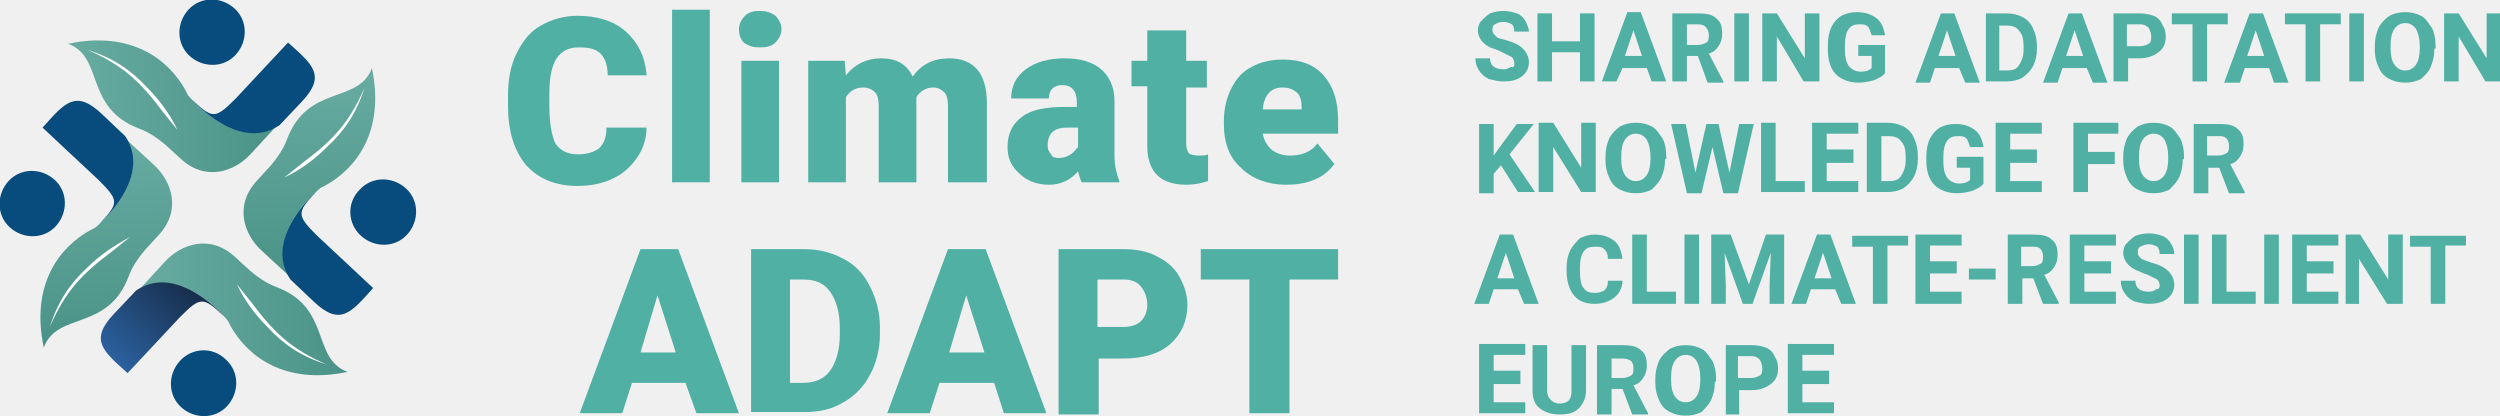
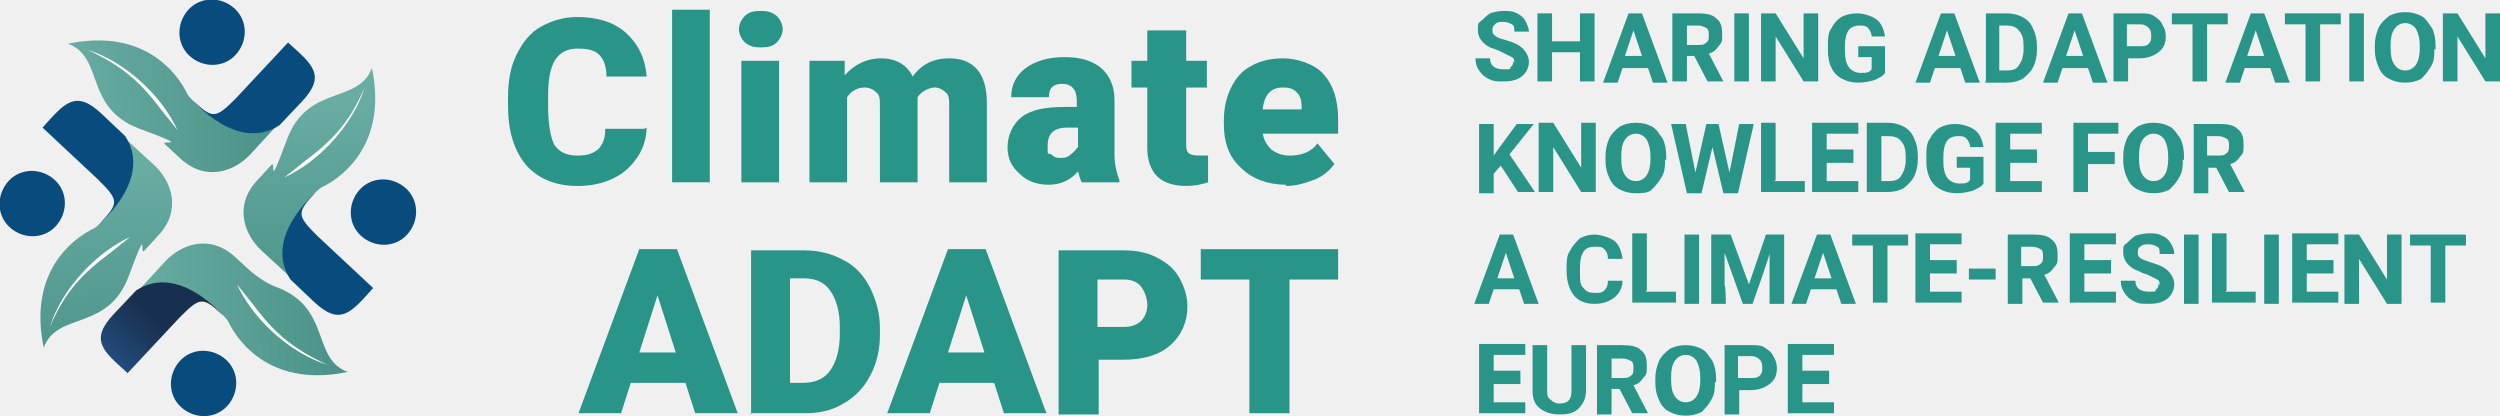
- <svg xmlns="http://www.w3.org/2000/svg" version="1.1" id="Layer_1" x="0px" y="0px" viewBox="0 0 205.7 34.2" style="enable-background:new 0 0 205.7 34.2;" xml:space="preserve">
-   <style type="text/css">
- 	.st0{fill:#50B0A4;}
- 	.st1{fill-rule:evenodd;clip-rule:evenodd;fill:url(#SVGID_1_);}
- 	.st2{fill-rule:evenodd;clip-rule:evenodd;fill:#084C7E;}
- 	.st3{fill-rule:evenodd;clip-rule:evenodd;fill:#FFFFFF;}
- 	.st4{fill-rule:evenodd;clip-rule:evenodd;fill:url(#SVGID_00000021120138511172510570000012852311285464948919_);}
- 	.st5{fill-rule:evenodd;clip-rule:evenodd;fill:url(#SVGID_00000142169894763135083750000003498552886317596830_);}
- 	.st6{fill-rule:evenodd;clip-rule:evenodd;fill:url(#SVGID_00000158721215509456588790000013950791660126031801_);}
- 	.st7{fill-rule:evenodd;clip-rule:evenodd;fill:url(#SVGID_00000099637223913024369620000014286749596560137652_);}
- </style>
+ <svg xmlns="http://www.w3.org/2000/svg" xmlns:xlink="http://www.w3.org/1999/xlink" id="Layer_1" data-name="Layer 1" version="1.1" viewBox="0 0 205.7 34.2">
+   <defs>
+     <style>
+       .cls-1, .cls-2, .cls-3, .cls-4, .cls-5, .cls-6, .cls-7, .cls-8, .cls-9 {
+         stroke-width: 0px;
+       }
+ 
+       .cls-1, .cls-2, .cls-4, .cls-5, .cls-6, .cls-7, .cls-9 {
+         fill-rule: evenodd;
+       }
+ 
+       .cls-1, .cls-8 {
+         fill: #fff;
+       }
+ 
+       .cls-2 {
+         fill: url(#linear-gradient-3);
+       }
+ 
+       .cls-3 {
+         fill: #289588;
+       }
+ 
+       .cls-4 {
+         fill: url(#linear-gradient);
+       }
+ 
+       .cls-5 {
+         fill: url(#linear-gradient-2);
+       }
+ 
+       .cls-6 {
+         fill: url(#linear-gradient-5);
+       }
+ 
+       .cls-7 {
+         fill: #084c7e;
+       }
+ 
+       .cls-9 {
+         fill: url(#linear-gradient-4);
+       }
+     </style>
+     <linearGradient id="linear-gradient" x1="-9.3" y1="114.3" x2="8" y2="114.3" gradientTransform="translate(12.6 -105.5) rotate(-1.2)" gradientUnits="userSpaceOnUse">
+       <stop offset="0" stop-color="#68aca2" />
+       <stop offset="1" stop-color="#4a9287" />
+     </linearGradient>
+     <linearGradient id="linear-gradient-2" x1="-4.2" y1="131.1" x2="13.1" y2="131.1" xlink:href="#linear-gradient" />
+     <linearGradient id="linear-gradient-3" x1="-9856.5" y1="-1230.1" x2="-9849.3" y2="-1237.2" gradientTransform="translate(-9865 -994.7) rotate(178.8)" gradientUnits="userSpaceOnUse">
+       <stop offset="0" stop-color="#18304f" />
+       <stop offset="1" stop-color="#2f6baf" />
+     </linearGradient>
+     <linearGradient id="linear-gradient-4" x1="-4171.2" y1="-5572.6" x2="-4153.9" y2="-5572.6" gradientTransform="translate(-5456.8 4295.3) rotate(88.8)" xlink:href="#linear-gradient" />
+     <linearGradient id="linear-gradient-5" x1="-4166.1" y1="-5555.8" x2="-4148.8" y2="-5555.8" gradientTransform="translate(-5456.8 4295.3) rotate(88.8)" xlink:href="#linear-gradient" />
+   </defs>
  <g>
+     <path class="cls-3" d="M53.2,10.5c0,.9-.3,1.8-.8,2.5-.5.7-1.1,1.3-2,1.7-.8.4-1.8.6-2.9.6-1.8,0-3.2-.6-4.2-1.7-1-1.2-1.5-2.8-1.5-4.9v-.7c0-1.3.2-2.5.7-3.5.5-1,1.1-1.8,2-2.3.9-.5,1.9-.8,3-.8,1.6,0,3,.4,4,1.3,1,.9,1.6,2.1,1.7,3.6h-3.3c0-.8-.2-1.4-.6-1.8-.4-.4-1-.5-1.8-.5s-1.4.3-1.8.9c-.4.6-.6,1.6-.6,2.9v1c0,1.4.2,2.5.5,3.1.4.6,1,.9,1.9.9s1.3-.2,1.7-.5c.4-.4.6-.9.6-1.7h3.2Z" />
+     <path class="cls-3" d="M58.4,15h-3.1V.8h3.1v14.3Z" />
+     <path class="cls-3" d="M60.8,2.4c0-.4.2-.8.5-1.1.3-.3.7-.4,1.3-.4s.9.1,1.3.4c.3.3.5.7.5,1.1s-.2.8-.5,1.1c-.3.3-.7.4-1.3.4s-.9-.1-1.3-.4c-.3-.3-.5-.7-.5-1.1ZM64.1,15h-3.1V5h3.1v10.1Z" />
+     <path class="cls-3" d="M69.5,5v1.2c.8-.9,1.8-1.4,3-1.4s2.1.5,2.6,1.5c.7-1,1.7-1.5,3-1.5,2,0,3.1,1.2,3.1,3.7v6.5h-3.1v-6.3c0-.5,0-.9-.3-1.1-.2-.2-.5-.4-.9-.4s-1.1.3-1.4.8h0v7h-3.1v-6.3c0-.5,0-.9-.3-1.1-.2-.2-.5-.4-1-.4s-1.1.3-1.4.8v7h-3.1V5h2.9Z" />
+     <path class="cls-3" d="M89,15c-.1-.2-.2-.5-.3-.9-.6.7-1.4,1.1-2.4,1.1s-1.8-.3-2.4-.9c-.7-.6-1-1.3-1-2.2s.4-1.9,1.2-2.5c.8-.6,2-.8,3.5-.8h1v-.5c0-.9-.4-1.4-1.2-1.4s-1.1.4-1.1,1.1h-3.1c0-1,.4-1.8,1.2-2.4s1.9-.9,3.2-.9,2.3.3,3,.9c.7.6,1.1,1.5,1.1,2.6v4.5c0,.9.2,1.6.4,2.1v.2h-3.1ZM87.1,13c.4,0,.7,0,1-.3.3-.2.4-.4.6-.6v-1.6h-.9c-1.1,0-1.6.5-1.6,1.5s0,.5.3.7c.2.2.4.3.7.3Z" />
+     <path class="cls-3" d="M97.6,2.5v2.5h1.7v2.2h-1.7v4.6c0,.4,0,.6.2.8.1.1.4.2.8.2s.6,0,.8,0v2.2c-.6.2-1.2.3-1.8.3-1.1,0-1.9-.3-2.4-.8-.5-.5-.8-1.3-.8-2.3v-5h-1.3v-2.2h1.3v-2.5h3.1Z" />
+     <path class="cls-3" d="M105.8,15.2c-1.5,0-2.8-.5-3.7-1.4-1-.9-1.4-2.1-1.4-3.6v-.3c0-1,.2-1.9.6-2.7.4-.8.9-1.4,1.7-1.8.7-.4,1.6-.6,2.6-.6s2.5.4,3.3,1.3c.8.9,1.2,2.1,1.2,3.7v1.2h-6.2c.1.6.4,1,.7,1.3.4.3.9.5,1.5.5,1,0,1.8-.3,2.3-1l1.4,1.7c-.4.5-.9,1-1.7,1.3s-1.5.5-2.3.5ZM105.5,7.2c-.9,0-1.5.6-1.6,1.8h3.2v-.2c0-.5-.1-.9-.4-1.2-.3-.3-.6-.4-1.1-.4Z" />
+     <path class="cls-3" d="M56.4,31.5h-4.5l-.8,2.5h-3.5l5-13.5h3.1l5,13.5h-3.5l-.8-2.5ZM52.7,29h2.9l-1.5-4.7-1.5,4.7Z" />
+     <path class="cls-3" d="M61.8,34.1v-13.5h4.4c1.2,0,2.3.3,3.2.8,1,.5,1.7,1.3,2.2,2.3.5,1,.8,2.1.8,3.3v.6c0,1.2-.3,2.4-.8,3.3-.5,1-1.3,1.8-2.2,2.3-1,.6-2,.8-3.2.8h-4.5ZM65,23v8.5h1.1c.9,0,1.7-.3,2.2-1,.5-.7.8-1.7.8-3v-.6c0-1.3-.3-2.3-.8-3-.5-.7-1.2-1-2.2-1h-1.1Z" />
+     <path class="cls-3" d="M81.8,31.5h-4.5l-.8,2.5h-3.5l5-13.5h3.1l5,13.5h-3.5l-.8-2.5ZM78.1,29h2.9l-1.5-4.7-1.5,4.7Z" />
+     <path class="cls-3" d="M90.4,29.5v4.6h-3.3v-13.5h5.4c1,0,2,.2,2.7.6.8.4,1.4.9,1.8,1.6.4.7.7,1.5.7,2.4,0,1.3-.5,2.4-1.4,3.2-.9.8-2.2,1.2-3.9,1.2h-2.1ZM90.4,26.9h2.1c.6,0,1.1-.2,1.4-.5.3-.3.5-.8.5-1.3s-.2-1.1-.5-1.5c-.3-.4-.8-.6-1.4-.6h-2.2v3.9Z" />
+     <path class="cls-3" d="M110.2,23h-4.1v11h-3.3v-11h-4v-2.5h11.3v2.5Z" />
+   </g>
+   <g>
+     <path class="cls-3" d="M124.6,5.2c0-.2,0-.4-.2-.5-.2-.1-.4-.2-.8-.4s-.7-.3-1-.4c-.6-.3-1-.8-1-1.4s0-.6.3-.8c.2-.2.4-.4.7-.6.3-.1.7-.2,1.1-.2s.8,0,1.1.2c.3.1.6.4.7.6s.3.6.3.9h-1.2c0-.3,0-.5-.2-.6-.2-.1-.4-.2-.7-.2s-.5,0-.7.2-.2.3-.2.5,0,.3.3.5.5.2.8.3c.7.2,1.1.4,1.4.7.3.3.5.7.5,1.1s-.2.9-.6,1.2c-.4.3-.9.4-1.5.4s-.8,0-1.2-.2c-.4-.2-.6-.4-.8-.7-.2-.3-.3-.6-.3-1h1.2c0,.6.4.9,1.1.9s.5,0,.6-.2c.2-.1.2-.3.2-.5Z" />
+     <path class="cls-3" d="M131.2,6.7h-1.2v-2.4h-2.3v2.4h-1.2V1.1h1.2v2.3h2.3V1.1h1.2v5.7Z" />
+     <path class="cls-3" d="M135.5,5.6h-2l-.4,1.2h-1.2l2.1-5.7h1.1l2.1,5.7h-1.2l-.4-1.2ZM133.7,4.6h1.4l-.7-2.1-.7,2.1Z" />
+     <path class="cls-3" d="M139.7,4.6h-.9v2.1h-1.2V1.1h2.1c.7,0,1.2.1,1.5.4.4.3.5.7.5,1.3s0,.7-.3,1c-.2.3-.4.5-.8.6l1.2,2.3h0c0,0-1.3,0-1.3,0l-1.1-2.1ZM138.8,3.7h.9c.3,0,.5,0,.7-.2.2-.1.2-.4.2-.6s0-.5-.2-.6-.4-.2-.7-.2h-.9v1.7Z" />
+     <path class="cls-3" d="M143.9,6.7h-1.2V1.1h1.2v5.7Z" />
+     <path class="cls-3" d="M149.6,6.7h-1.2l-2.3-3.7v3.7h-1.2V1.1h1.2l2.3,3.7V1.1h1.2v5.7Z" />
+     <path class="cls-3" d="M155.1,6c-.2.3-.5.4-.9.6-.4.1-.8.2-1.3.2s-.9-.1-1.3-.3c-.4-.2-.7-.5-.9-.9s-.3-.9-.3-1.4v-.4c0-.6,0-1.1.3-1.5.2-.4.5-.7.8-.9.4-.2.8-.3,1.3-.3s1.2.2,1.6.5c.4.3.6.8.7,1.4h-1.1c0-.3-.2-.6-.3-.7-.2-.2-.4-.2-.7-.2s-.7.1-.9.4c-.2.3-.3.7-.3,1.3v.4c0,.6.1,1,.3,1.3.2.3.6.5,1,.5s.7,0,.9-.3v-1h-1.1v-.9h2.2v2.3Z" />
+     <path class="cls-3" d="M161.2,5.6h-2l-.4,1.2h-1.2l2.1-5.7h1.1l2.1,5.7h-1.2l-.4-1.2ZM159.5,4.6h1.4l-.7-2.1-.7,2.1Z" />
+     <path class="cls-3" d="M163.4,6.7V1.1h1.7c.5,0,.9.1,1.3.3.4.2.7.5.9,1,.2.4.3.9.3,1.4v.3c0,.5-.1,1-.3,1.4-.2.4-.5.7-.9,1-.4.2-.8.3-1.3.3h-1.8ZM164.5,2v3.8h.6c.5,0,.8-.1,1-.4.2-.3.4-.7.4-1.3v-.3c0-.6-.1-1-.4-1.3-.2-.3-.6-.4-1-.4h-.6Z" />
+     <path class="cls-3" d="M171.7,5.6h-2l-.4,1.2h-1.2l2.1-5.7h1.1l2.1,5.7h-1.2l-.4-1.2ZM170,4.6h1.4l-.7-2.1-.7,2.1Z" />
+     <path class="cls-3" d="M175.1,4.7v2h-1.2V1.1h2.2c.4,0,.8,0,1.1.2s.6.4.7.7c.2.3.3.6.3,1,0,.6-.2,1-.6,1.3-.4.3-.9.5-1.6.5h-1ZM175.1,3.8h1c.3,0,.5,0,.7-.2s.2-.4.2-.6,0-.5-.2-.7c-.2-.2-.4-.3-.7-.3h-1.1v1.8Z" />
+     <path class="cls-3" d="M183.3,2h-1.7v4.7h-1.2V2h-1.7v-.9h4.6v.9Z" />
+     <path class="cls-3" d="M186.7,5.6h-2l-.4,1.2h-1.2l2.1-5.7h1.1l2.1,5.7h-1.2l-.4-1.2ZM184.9,4.6h1.4l-.7-2.1-.7,2.1Z" />
+     <path class="cls-3" d="M192.6,2h-1.7v4.7h-1.2V2h-1.7v-.9h4.6v.9Z" />
+     <path class="cls-3" d="M194.5,6.7h-1.2V1.1h1.2v5.7Z" />
+     <path class="cls-3" d="M200.3,4c0,.6,0,1-.3,1.5s-.5.7-.8,1c-.4.2-.8.3-1.3.3s-.9-.1-1.3-.3c-.4-.2-.7-.5-.9-1s-.3-.9-.3-1.4v-.3c0-.6.1-1,.3-1.5.2-.4.5-.7.9-1,.4-.2.8-.3,1.3-.3s.9.1,1.3.3c.4.2.6.6.9,1,.2.4.3.9.3,1.5v.3ZM199.1,3.8c0-.6-.1-1-.3-1.4-.2-.3-.5-.5-.9-.5s-.7.2-.9.5c-.2.3-.3.7-.3,1.3v.3c0,.6.1,1,.3,1.3.2.3.5.5.9.5s.7-.2.9-.5c.2-.3.3-.8.3-1.3v-.3Z" />
+     <path class="cls-3" d="M205.7,6.7h-1.2l-2.3-3.7v3.7h-1.2V1.1h1.2l2.3,3.7V1.1h1.2v5.7Z" />
+     <path class="cls-3" d="M123.5,13.6l-.6.7v1.6h-1.2v-5.7h1.2v2.6l.5-.7,1.4-1.9h1.4l-2,2.5,2.1,3.1h-1.4l-1.5-2.3Z" />
+     <path class="cls-3" d="M131.3,15.8h-1.2l-2.3-3.7v3.7h-1.2v-5.7h1.2l2.3,3.7v-3.7h1.2v5.7Z" />
+     <path class="cls-3" d="M137,13.1c0,.6,0,1-.3,1.5s-.5.7-.8,1-.8.3-1.3.3-.9-.1-1.3-.3c-.4-.2-.7-.5-.9-1-.2-.4-.3-.9-.3-1.4v-.3c0-.6.1-1,.3-1.5.2-.4.5-.7.9-1,.4-.2.8-.3,1.3-.3s.9.1,1.3.3c.4.2.6.6.9,1,.2.4.3.9.3,1.5v.3ZM135.8,12.9c0-.6-.1-1-.3-1.4-.2-.3-.5-.5-.9-.5s-.7.2-.9.5c-.2.3-.3.7-.3,1.3v.3c0,.6.1,1,.3,1.3.2.3.5.5.9.5s.7-.2.9-.5c.2-.3.3-.8.3-1.3v-.3Z" />
+     <path class="cls-3" d="M142.3,14.2l.8-4h1.2l-1.3,5.7h-1.2l-.9-3.8-.9,3.8h-1.2l-1.3-5.7h1.2l.8,4,.9-4h1l.9,4Z" />
+     <path class="cls-3" d="M146,14.9h2.5v.9h-3.6v-5.7h1.2v4.7Z" />
+     <path class="cls-3" d="M152.5,13.4h-2.2v1.5h2.6v.9h-3.8v-5.7h3.8v.9h-2.6v1.3h2.2v.9Z" />
+     <path class="cls-3" d="M153.6,15.8v-5.7h1.7c.5,0,.9.1,1.3.3.4.2.7.5.9,1,.2.4.3.9.3,1.4v.3c0,.5-.1,1-.3,1.4-.2.4-.5.7-.9,1-.4.2-.8.3-1.3.3h-1.8ZM154.8,11.1v3.8h.6c.5,0,.8-.1,1-.4.2-.3.4-.7.4-1.3v-.3c0-.6-.1-1-.4-1.3-.2-.3-.6-.4-1-.4h-.6Z" />
+     <path class="cls-3" d="M163.2,15.1c-.2.3-.5.4-.9.6-.4.1-.8.2-1.3.2s-.9-.1-1.3-.3c-.4-.2-.7-.5-.9-.9-.2-.4-.3-.9-.3-1.4v-.4c0-.6,0-1.1.3-1.5.2-.4.5-.7.8-.9.4-.2.8-.3,1.3-.3s1.2.2,1.6.5c.4.3.6.8.7,1.4h-1.1c0-.3-.2-.6-.3-.7-.2-.2-.4-.2-.7-.2s-.7.1-.9.4c-.2.3-.3.7-.3,1.3v.4c0,.6.1,1,.3,1.3.2.3.6.5,1,.5s.7,0,.9-.3v-1h-1.1v-.9h2.2v2.3Z" />
+     <path class="cls-3" d="M167.6,13.4h-2.2v1.5h2.6v.9h-3.8v-5.7h3.8v.9h-2.6v1.3h2.2v.9Z" />
+     <path class="cls-3" d="M174,13.5h-2.2v2.3h-1.2v-5.7h3.7v.9h-2.5v1.5h2.2v.9Z" />
+     <path class="cls-3" d="M179.6,13.1c0,.6,0,1-.3,1.5-.2.4-.5.7-.8,1-.4.2-.8.3-1.3.3s-.9-.1-1.3-.3c-.4-.2-.7-.5-.9-1-.2-.4-.3-.9-.3-1.4v-.3c0-.6.1-1,.3-1.5.2-.4.5-.7.9-1,.4-.2.8-.3,1.3-.3s.9.1,1.3.3c.4.2.6.6.9,1,.2.4.3.9.3,1.5v.3ZM178.4,12.9c0-.6-.1-1-.3-1.4-.2-.3-.5-.5-.9-.5s-.7.2-.9.5c-.2.3-.3.7-.3,1.3v.3c0,.6.1,1,.3,1.3.2.3.5.5.9.5s.7-.2.9-.5.3-.8.3-1.3v-.3Z" />
+     <path class="cls-3" d="M182.6,13.8h-.9v2.1h-1.2v-5.7h2.1c.7,0,1.2.1,1.5.4.4.3.5.7.5,1.3s0,.7-.3,1c-.2.3-.4.5-.8.6l1.2,2.3h0c0,0-1.3,0-1.3,0l-1.1-2.1ZM181.6,12.8h.9c.3,0,.5,0,.7-.2.2-.1.2-.4.2-.6s0-.5-.2-.6-.4-.2-.7-.2h-.9v1.7Z" />
+     <path class="cls-3" d="M124.9,23.8h-2l-.4,1.2h-1.2l2.1-5.7h1.1l2.1,5.7h-1.2l-.4-1.2ZM123.2,22.9h1.4l-.7-2.1-.7,2.1Z" />
+     <path class="cls-3" d="M133.5,23.1c0,.6-.3,1.1-.7,1.4-.4.3-.9.5-1.6.5s-1.3-.2-1.7-.7c-.4-.5-.6-1.2-.6-2v-.3c0-.5,0-1,.3-1.4.2-.4.5-.7.8-1,.4-.2.8-.3,1.2-.3s1.2.2,1.6.5c.4.3.6.8.7,1.5h-1.2c0-.4-.1-.6-.3-.8-.2-.2-.4-.2-.8-.2s-.7.1-.9.4c-.2.3-.3.7-.3,1.3v.4c0,.6,0,1.1.3,1.3.2.3.5.4.9.4s.6,0,.8-.2c.2-.2.3-.4.3-.8h1.2Z" />
+     <path class="cls-3" d="M135.4,24h2.5v.9h-3.6v-5.7h1.2v4.7Z" />
+     <path class="cls-3" d="M139.8,25h-1.2v-5.7h1.2v5.7Z" />
+     <path class="cls-3" d="M142.4,19.3l1.5,4.1,1.4-4.1h1.5v5.7h-1.2v-4.2c.1,0-1.4,4.2-1.4,4.2h-.8l-1.5-4.2v2.7c.1,0,.1,1.5.1,1.5h-1.2v-5.7h1.5Z" />
+     <path class="cls-3" d="M151,23.8h-2l-.4,1.2h-1.2l2.1-5.7h1.1l2.1,5.7h-1.2l-.4-1.2ZM149.3,22.9h1.4l-.7-2.1-.7,2.1Z" />
+     <path class="cls-3" d="M157,20.2h-1.7v4.7h-1.2v-4.7h-1.7v-.9h4.6v.9Z" />
+     <path class="cls-3" d="M161,22.5h-2.2v1.5h2.6v.9h-3.8v-5.7h3.8v.9h-2.6v1.3h2.2v.9Z" />
+     <path class="cls-3" d="M164.2,23h-2.2v-.9h2.2v.9Z" />
+     <path class="cls-3" d="M167.3,22.9h-.9v2.1h-1.2v-5.7h2.1c.7,0,1.2.1,1.5.4.4.3.5.7.5,1.3s0,.7-.3,1c-.2.3-.4.5-.8.6l1.2,2.3h0c0,0-1.3,0-1.3,0l-1.1-2.1ZM166.3,21.9h.9c.3,0,.5,0,.7-.2.2-.1.2-.4.2-.6s0-.5-.2-.6-.4-.2-.7-.2h-.9v1.7Z" />
+     <path class="cls-3" d="M173.7,22.5h-2.2v1.5h2.6v.9h-3.8v-5.7h3.8v.9h-2.6v1.3h2.2v.9Z" />
+     <path class="cls-3" d="M177.7,23.5c0-.2,0-.4-.2-.5-.2-.1-.4-.2-.8-.4-.4-.1-.7-.3-1-.4-.6-.3-1-.8-1-1.4s0-.6.3-.8c.2-.2.4-.4.7-.6.3-.1.7-.2,1.1-.2s.8,0,1.1.2c.3.1.6.4.7.6.2.3.3.6.3.9h-1.2c0-.3,0-.5-.2-.6-.2-.1-.4-.2-.7-.2s-.5,0-.7.2c-.2.1-.2.3-.2.5s0,.3.3.5c.2.1.5.2.8.3.7.2,1.1.4,1.4.7.3.3.5.7.5,1.1s-.2.9-.6,1.2c-.4.3-.9.4-1.5.4s-.8,0-1.2-.2-.6-.4-.8-.7c-.2-.3-.3-.6-.3-1h1.2c0,.6.4.9,1.1.9s.5,0,.6-.2c.2-.1.2-.3.2-.5Z" />
+     <path class="cls-3" d="M180.9,25h-1.2v-5.7h1.2v5.7Z" />
+     <path class="cls-3" d="M183.1,24h2.5v.9h-3.6v-5.7h1.2v4.7Z" />
+     <path class="cls-3" d="M187.5,25h-1.2v-5.7h1.2v5.7Z" />
+     <path class="cls-3" d="M192,22.5h-2.2v1.5h2.6v.9h-3.8v-5.7h3.8v.9h-2.6v1.3h2.2v.9Z" />
+     <path class="cls-3" d="M197.6,25h-1.2l-2.3-3.7v3.7h-1.2v-5.7h1.2l2.3,3.7v-3.7h1.2v5.7Z" />
+     <path class="cls-3" d="M202.9,20.2h-1.7v4.7h-1.2v-4.7h-1.7v-.9h4.6v.9Z" />
+     <path class="cls-3" d="M125.1,31.6h-2.2v1.5h2.6v.9h-3.8v-5.7h3.8v.9h-2.6v1.3h2.2v.9Z" />
+     <path class="cls-3" d="M130.5,28.4v3.7c0,.6-.2,1.1-.6,1.5s-.9.5-1.6.5-1.2-.2-1.6-.5c-.4-.3-.6-.8-.6-1.4v-3.8h1.2v3.7c0,.4,0,.6.3.8.2.2.4.3.7.3.7,0,1-.3,1-1v-3.8h1.2Z" />
+     <path class="cls-3" d="M133.5,32h-.9v2.1h-1.2v-5.7h2.1c.7,0,1.2.1,1.5.4.4.3.5.7.5,1.3s0,.7-.3,1c-.2.3-.4.5-.8.6l1.2,2.3h0c0,0-1.3,0-1.3,0l-1.1-2.1ZM132.6,31.1h.9c.3,0,.5,0,.7-.2.2-.1.2-.4.2-.6s0-.5-.2-.6-.4-.2-.7-.2h-.9v1.7Z" />
+     <path class="cls-3" d="M141.1,31.4c0,.6,0,1-.3,1.5-.2.4-.5.7-.8,1-.4.2-.8.3-1.3.3s-.9-.1-1.3-.3c-.4-.2-.7-.5-.9-1-.2-.4-.3-.9-.3-1.4v-.3c0-.6.1-1,.3-1.5.2-.4.5-.7.9-1,.4-.2.8-.3,1.3-.3s.9.1,1.3.3c.4.2.6.6.9,1,.2.4.3.9.3,1.5v.3ZM139.9,31.1c0-.6-.1-1-.3-1.4-.2-.3-.5-.5-.9-.5s-.7.2-.9.5c-.2.3-.3.7-.3,1.3v.3c0,.6.1,1,.3,1.3.2.3.5.5.9.5s.7-.2.9-.5.3-.8.3-1.3v-.3Z" />
+     <path class="cls-3" d="M143.1,32.1v2h-1.2v-5.7h2.2c.4,0,.8,0,1.1.2s.6.4.7.7c.2.3.3.6.3,1,0,.6-.2,1-.6,1.3-.4.3-.9.5-1.6.5h-1ZM143.1,31.1h1c.3,0,.5,0,.7-.2s.2-.4.2-.6,0-.5-.2-.7c-.2-.2-.4-.3-.7-.3h-1.1v1.8Z" />
+     <path class="cls-3" d="M150.5,31.6h-2.2v1.5h2.6v.9h-3.8v-5.7h3.8v.9h-2.6v1.3h2.2v.9Z" />
+   </g>
+   <g>
+     <path class="cls-4" d="M15.8,8.2h0s0,0,0,0c-.2-.2-.4-.4-.5-.7-1.4-2.6-4.5-5-9.7-3.9,3,1.1,1.3,5.3,5.9,7s1.5.8,2.1,1.3l1.2,1.1c2.1,2,4.5,1.1,5.8-.3l2.3-2.5c-3.5,2.3-7.2-2.1-7.2-2.1Z" />
+     <path class="cls-7" d="M15.8,8.2c1.7,1.6,1.9,1.6,3.6-.1l4.3-4.6c2,1.8,3.2,2.7,1.1,4.9l-1.8,1.9c-3.5,2.3-7.2-2.1-7.2-2.1Z" />
+     <path class="cls-7" d="M19.4,4.5c1-1.1,1-2.8-.1-3.8-1.1-1-2.8-1-3.8.1-1,1.1-1,2.8.1,3.8,1.1,1,2.8,1,3.8-.1Z" />
    <g>
-       <g>
-         <path class="st0" d="M53.2,10.5c0,0.9-0.3,1.8-0.8,2.5c-0.5,0.7-1.1,1.3-2,1.7c-0.8,0.4-1.8,0.6-2.9,0.6c-1.8,0-3.2-0.6-4.2-1.7     c-1-1.2-1.5-2.8-1.5-4.9V7.9c0-1.3,0.2-2.5,0.7-3.5c0.5-1,1.1-1.8,2-2.3c0.9-0.5,1.9-0.8,3-0.8c1.6,0,3,0.4,4,1.3     c1,0.9,1.6,2.1,1.7,3.6H50c0-0.8-0.2-1.4-0.6-1.8c-0.4-0.4-1-0.5-1.8-0.5c-0.8,0-1.4,0.3-1.8,0.9c-0.4,0.6-0.6,1.6-0.6,2.9v1     c0,1.4,0.2,2.5,0.5,3.1c0.4,0.6,1,0.9,1.9,0.9c0.7,0,1.3-0.2,1.7-0.5c0.4-0.4,0.6-0.9,0.6-1.7H53.2z" />
-         <path class="st0" d="M58.4,15h-3.1V0.8h3.1V15z" />
-         <path class="st0" d="M60.8,2.4c0-0.4,0.2-0.8,0.5-1.1C61.6,1,62,0.9,62.5,0.9c0.5,0,0.9,0.1,1.3,0.4c0.3,0.3,0.5,0.7,0.5,1.1     s-0.2,0.8-0.5,1.1c-0.3,0.3-0.7,0.4-1.3,0.4c-0.5,0-0.9-0.1-1.3-0.4C60.9,3.2,60.8,2.8,60.8,2.4z M64.1,15h-3.1V5h3.1V15z" />
-         <path class="st0" d="M69.5,5l0.1,1.2c0.7-0.9,1.7-1.4,2.9-1.4c1.3,0,2.1,0.5,2.6,1.5c0.7-1,1.7-1.5,3-1.5c2,0,3.1,1.2,3.1,3.7V15     H78V8.7c0-0.5-0.1-0.9-0.3-1.1c-0.2-0.2-0.5-0.4-0.9-0.4c-0.6,0-1.1,0.3-1.4,0.8l0,0.1V15h-3.1V8.7c0-0.5-0.1-0.9-0.3-1.1     c-0.2-0.2-0.5-0.4-1-0.4c-0.6,0-1.1,0.3-1.4,0.8v7h-3.1V5H69.5z" />
-         <path class="st0" d="M89,15c-0.1-0.2-0.2-0.5-0.3-0.9c-0.6,0.7-1.4,1.1-2.4,1.1c-0.9,0-1.8-0.3-2.4-0.9c-0.7-0.6-1-1.3-1-2.2     c0-1.1,0.4-1.9,1.2-2.5c0.8-0.6,2-0.8,3.5-0.8h1V8.4c0-0.9-0.4-1.4-1.2-1.4c-0.7,0-1.1,0.4-1.1,1.1h-3.1c0-1,0.4-1.8,1.2-2.4     s1.9-0.9,3.2-0.9s2.3,0.3,3,0.9c0.7,0.6,1.1,1.5,1.1,2.6v4.5c0,0.9,0.2,1.6,0.4,2.1V15H89z M87.1,13c0.4,0,0.7-0.1,1-0.3     c0.3-0.2,0.4-0.4,0.6-0.6v-1.6h-0.9c-1.1,0-1.6,0.5-1.6,1.5c0,0.3,0.1,0.5,0.3,0.7C86.5,12.9,86.8,13,87.1,13z" />
-         <path class="st0" d="M97.6,2.5V5h1.7v2.2h-1.7v4.6c0,0.4,0.1,0.6,0.2,0.8c0.1,0.1,0.4,0.2,0.8,0.2c0.3,0,0.6,0,0.8-0.1v2.2     c-0.6,0.2-1.2,0.3-1.8,0.3c-1.1,0-1.9-0.3-2.4-0.8c-0.5-0.5-0.8-1.3-0.8-2.3v-5h-1.3V5h1.3V2.5H97.6z" />
-         <path class="st0" d="M105.8,15.2c-1.5,0-2.8-0.5-3.7-1.4c-1-0.9-1.4-2.1-1.4-3.6V10c0-1,0.2-1.9,0.6-2.7c0.4-0.8,0.9-1.4,1.7-1.8     c0.7-0.4,1.6-0.6,2.6-0.6c1.4,0,2.5,0.4,3.3,1.3c0.8,0.9,1.2,2.1,1.2,3.7V11h-6.2c0.1,0.6,0.4,1,0.7,1.3c0.4,0.3,0.9,0.5,1.5,0.5     c1,0,1.8-0.3,2.3-1l1.4,1.7c-0.4,0.5-0.9,1-1.7,1.3C107.4,15.1,106.6,15.2,105.8,15.2z M105.5,7.2c-0.9,0-1.5,0.6-1.6,1.8h3.2     V8.8c0-0.5-0.1-0.9-0.4-1.2C106.3,7.3,106,7.2,105.5,7.2z" />
-         <path class="st0" d="M56.4,31.5H52l-0.8,2.5h-3.5l5-13.5h3.1l5,13.5h-3.5L56.4,31.5z M52.7,29h2.9l-1.5-4.7L52.7,29z" />
-         <path class="st0" d="M61.8,34.1V20.5h4.4c1.2,0,2.3,0.3,3.2,0.8c1,0.5,1.7,1.3,2.2,2.3c0.5,1,0.8,2.1,0.8,3.3v0.6     c0,1.2-0.3,2.4-0.8,3.3c-0.5,1-1.3,1.8-2.2,2.3c-1,0.6-2,0.8-3.2,0.8H61.8z M65,23v8.5h1.1c0.9,0,1.7-0.3,2.2-1     c0.5-0.7,0.8-1.7,0.8-3V27c0-1.3-0.3-2.3-0.8-3c-0.5-0.7-1.2-1-2.2-1H65z" />
-         <path class="st0" d="M81.8,31.5h-4.5l-0.8,2.5h-3.5l5-13.5h3.1l5,13.5h-3.5L81.8,31.5z M78.1,29H81l-1.5-4.7L78.1,29z" />
-         <path class="st0" d="M90.4,29.5v4.6h-3.3V20.5h5.4c1,0,2,0.2,2.7,0.6c0.8,0.4,1.4,0.9,1.8,1.6c0.4,0.7,0.7,1.5,0.7,2.4     c0,1.3-0.5,2.4-1.4,3.2c-0.9,0.8-2.2,1.2-3.9,1.2H90.4z M90.4,26.9h2.1c0.6,0,1.1-0.2,1.4-0.5c0.3-0.3,0.5-0.8,0.5-1.3     c0-0.6-0.2-1.1-0.5-1.5c-0.3-0.4-0.8-0.6-1.4-0.6h-2.2V26.9z" />
-         <path class="st0" d="M110.2,23h-4.1v11h-3.3V23h-4v-2.5h11.3V23z" />
-       </g>
+       <path class="cls-1" d="M14.6,10.7c-.6-1.3-1.5-2.5-2.5-3.5s-2.7-2.4-4.9-3.1h0c3,1.4,4.4,2.7,6.2,5.1l1.2,1.5h0Z" />
+       <line class="cls-8" x1="13.3" y1="6.7" x2="13.3" y2="6.7" />
    </g>
+   </g>
+   <g>
+     <path class="cls-5" d="M18.4,26h0s0,0,0,0c.2.2.4.4.5.7,1.4,2.6,4.5,5,9.7,3.9-3-1.1-1.3-5.3-5.9-7-.8-.3-1.5-.8-2.1-1.3l-1.2-1.1c-2.1-2-4.5-1.1-5.8.3l-2.3,2.5c3.5-2.3,7.2,2.1,7.2,2.1Z" />
+     <path class="cls-2" d="M18.4,26c-1.7-1.6-1.9-1.6-3.6.1l-4.3,4.6c-2-1.8-3.2-2.7-1.1-4.9l1.8-1.9c3.5-2.3,7.2,2.1,7.2,2.1Z" />
+     <path class="cls-7" d="M14.8,29.7c-1,1.1-1,2.8.1,3.8,1.1,1,2.8,1,3.8-.1,1-1.1,1-2.8-.1-3.8-1.1-1-2.8-1-3.8.1Z" />
    <g>
-       <path class="st0" d="M124.6,5.2c0-0.2-0.1-0.4-0.2-0.5c-0.2-0.1-0.4-0.2-0.8-0.4s-0.7-0.3-1-0.4c-0.6-0.3-1-0.8-1-1.4    c0-0.3,0.1-0.6,0.3-0.8c0.2-0.2,0.4-0.4,0.7-0.6c0.3-0.1,0.7-0.2,1.1-0.2c0.4,0,0.8,0.1,1.1,0.2c0.3,0.1,0.6,0.4,0.7,0.6    s0.3,0.6,0.3,0.9h-1.2c0-0.3-0.1-0.5-0.2-0.6c-0.2-0.1-0.4-0.2-0.7-0.2c-0.3,0-0.5,0.1-0.7,0.2s-0.2,0.3-0.2,0.5    c0,0.2,0.1,0.3,0.3,0.5s0.5,0.2,0.8,0.3c0.7,0.2,1.1,0.4,1.4,0.7c0.3,0.3,0.5,0.7,0.5,1.1c0,0.5-0.2,0.9-0.6,1.2    c-0.4,0.3-0.9,0.4-1.5,0.4c-0.4,0-0.8-0.1-1.2-0.2c-0.4-0.2-0.6-0.4-0.8-0.7c-0.2-0.3-0.3-0.6-0.3-1h1.2c0,0.6,0.4,0.9,1.1,0.9    c0.3,0,0.5-0.1,0.6-0.2C124.6,5.6,124.6,5.4,124.6,5.2z" />
-       <path class="st0" d="M131.2,6.7H130V4.3h-2.3v2.4h-1.2V1.1h1.2v2.3h2.3V1.1h1.2V6.7z" />
-       <path class="st0" d="M135.5,5.6h-2L133,6.7h-1.2l2.1-5.7h1.1l2.1,5.7h-1.2L135.5,5.6z M133.7,4.6h1.4l-0.7-2.1L133.7,4.6z" />
-       <path class="st0" d="M139.7,4.6h-0.9v2.1h-1.2V1.1h2.1c0.7,0,1.2,0.1,1.5,0.4c0.4,0.3,0.5,0.7,0.5,1.3c0,0.4-0.1,0.7-0.3,1    c-0.2,0.3-0.4,0.5-0.8,0.6l1.2,2.3v0.1h-1.3L139.7,4.6z M138.8,3.7h0.9c0.3,0,0.5-0.1,0.7-0.2c0.2-0.1,0.2-0.4,0.2-0.6    c0-0.3-0.1-0.5-0.2-0.6C140.3,2.1,140,2,139.7,2h-0.9V3.7z" />
-       <path class="st0" d="M143.9,6.7h-1.2V1.1h1.2V6.7z" />
-       <path class="st0" d="M149.6,6.7h-1.2L146.2,3v3.7H145V1.1h1.2l2.3,3.7V1.1h1.2V6.7z" />
-       <path class="st0" d="M155.1,6c-0.2,0.3-0.5,0.4-0.9,0.6c-0.4,0.1-0.8,0.2-1.3,0.2c-0.5,0-0.9-0.1-1.3-0.3    c-0.4-0.2-0.7-0.5-0.9-0.9s-0.3-0.9-0.3-1.4V3.7c0-0.6,0.1-1.1,0.3-1.5c0.2-0.4,0.5-0.7,0.8-0.9c0.4-0.2,0.8-0.3,1.3-0.3    c0.7,0,1.2,0.2,1.6,0.5c0.4,0.3,0.6,0.8,0.7,1.4H154c-0.1-0.3-0.2-0.6-0.3-0.7c-0.2-0.2-0.4-0.2-0.7-0.2c-0.4,0-0.7,0.1-0.9,0.4    c-0.2,0.3-0.3,0.7-0.3,1.3v0.4c0,0.6,0.1,1,0.3,1.3c0.2,0.3,0.6,0.5,1,0.5c0.4,0,0.7-0.1,0.9-0.3v-1h-1.1V3.7h2.2V6z" />
-       <path class="st0" d="M161.2,5.6h-2l-0.4,1.2h-1.2l2.1-5.7h1.1l2.1,5.7h-1.2L161.2,5.6z M159.5,4.6h1.4l-0.7-2.1L159.5,4.6z" />
-       <path class="st0" d="M163.4,6.7V1.1h1.7c0.5,0,0.9,0.1,1.3,0.3c0.4,0.2,0.7,0.5,0.9,1c0.2,0.4,0.3,0.9,0.3,1.4V4    c0,0.5-0.1,1-0.3,1.4c-0.2,0.4-0.5,0.7-0.9,1c-0.4,0.2-0.8,0.3-1.3,0.3H163.4z M164.5,2v3.8h0.6c0.5,0,0.8-0.1,1-0.4    c0.2-0.3,0.4-0.7,0.4-1.3V3.8c0-0.6-0.1-1-0.4-1.3c-0.2-0.3-0.6-0.4-1-0.4H164.5z" />
-       <path class="st0" d="M171.7,5.6h-2l-0.4,1.2h-1.2l2.1-5.7h1.1l2.1,5.7h-1.2L171.7,5.6z M170,4.6h1.4l-0.7-2.1L170,4.6z" />
-       <path class="st0" d="M175.1,4.7v2h-1.2V1.1h2.2c0.4,0,0.8,0.1,1.1,0.2s0.6,0.4,0.7,0.7c0.2,0.3,0.3,0.6,0.3,1c0,0.6-0.2,1-0.6,1.3    c-0.4,0.3-0.9,0.5-1.6,0.5H175.1z M175.1,3.8h1c0.3,0,0.5-0.1,0.7-0.2c0.2-0.1,0.2-0.4,0.2-0.6c0-0.3-0.1-0.5-0.2-0.7    c-0.2-0.2-0.4-0.3-0.7-0.3h-1.1V3.8z" />
-       <path class="st0" d="M183.3,2h-1.7v4.7h-1.2V2h-1.7V1.1h4.6V2z" />
-       <path class="st0" d="M186.7,5.6h-2l-0.4,1.2H183l2.1-5.7h1.1l2.1,5.7h-1.2L186.7,5.6z M184.9,4.6h1.4l-0.7-2.1L184.9,4.6z" />
-       <path class="st0" d="M192.6,2h-1.7v4.7h-1.2V2H188V1.1h4.6V2z" />
-       <path class="st0" d="M194.5,6.7h-1.2V1.1h1.2V6.7z" />
-       <path class="st0" d="M200.3,4c0,0.6-0.1,1-0.3,1.5s-0.5,0.7-0.8,1c-0.4,0.2-0.8,0.3-1.3,0.3c-0.5,0-0.9-0.1-1.3-0.3    c-0.4-0.2-0.7-0.5-0.9-1c-0.2-0.4-0.3-0.9-0.3-1.4V3.8c0-0.6,0.1-1,0.3-1.5c0.2-0.4,0.5-0.7,0.9-1c0.4-0.2,0.8-0.3,1.3-0.3    c0.5,0,0.9,0.1,1.3,0.3c0.4,0.2,0.6,0.6,0.9,1c0.2,0.4,0.3,0.9,0.3,1.5V4z M199.1,3.8c0-0.6-0.1-1-0.3-1.4    c-0.2-0.3-0.5-0.5-0.9-0.5c-0.4,0-0.7,0.2-0.9,0.5c-0.2,0.3-0.3,0.7-0.3,1.3V4c0,0.6,0.1,1,0.3,1.3c0.2,0.3,0.5,0.5,0.9,0.5    c0.4,0,0.7-0.2,0.9-0.5c0.2-0.3,0.3-0.8,0.3-1.3V3.8z" />
-       <path class="st0" d="M205.7,6.7h-1.2L202.3,3v3.7h-1.2V1.1h1.2l2.3,3.7V1.1h1.2V6.7z" />
-       <path class="st0" d="M123.5,13.6l-0.6,0.7v1.6h-1.2v-5.7h1.2v2.6l0.5-0.7l1.4-1.9h1.4l-2,2.5l2.1,3.1h-1.4L123.5,13.6z" />
-       <path class="st0" d="M131.3,15.8h-1.2l-2.3-3.7v3.7h-1.2v-5.7h1.2l2.3,3.7v-3.7h1.2V15.8z" />
-       <path class="st0" d="M137,13.1c0,0.6-0.1,1-0.3,1.5c-0.2,0.4-0.5,0.7-0.8,1c-0.4,0.2-0.8,0.3-1.3,0.3c-0.5,0-0.9-0.1-1.3-0.3    c-0.4-0.2-0.7-0.5-0.9-1c-0.2-0.4-0.3-0.9-0.3-1.4v-0.3c0-0.6,0.1-1,0.3-1.5c0.2-0.4,0.5-0.7,0.9-1c0.4-0.2,0.8-0.3,1.3-0.3    c0.5,0,0.9,0.1,1.3,0.3c0.4,0.2,0.6,0.6,0.9,1c0.2,0.4,0.3,0.9,0.3,1.5V13.1z M135.8,12.9c0-0.6-0.1-1-0.3-1.4    c-0.2-0.3-0.5-0.5-0.9-0.5c-0.4,0-0.7,0.2-0.9,0.5c-0.2,0.3-0.3,0.7-0.3,1.3v0.3c0,0.6,0.1,1,0.3,1.3c0.2,0.3,0.5,0.5,0.9,0.5    c0.4,0,0.7-0.2,0.9-0.5c0.2-0.3,0.3-0.8,0.3-1.3V12.9z" />
-       <path class="st0" d="M142.3,14.2l0.8-4h1.2l-1.3,5.7h-1.2l-0.9-3.8l-0.9,3.8h-1.2l-1.3-5.7h1.2l0.8,4l0.9-4h1L142.3,14.2z" />
-       <path class="st0" d="M146,14.9h2.5v0.9h-3.6v-5.7h1.2V14.9z" />
-       <path class="st0" d="M152.5,13.4h-2.2v1.5h2.6v0.9h-3.8v-5.7h3.8v0.9h-2.6v1.3h2.2V13.4z" />
-       <path class="st0" d="M153.6,15.8v-5.7h1.7c0.5,0,0.9,0.1,1.3,0.3c0.4,0.2,0.7,0.5,0.9,1c0.2,0.4,0.3,0.9,0.3,1.4v0.3    c0,0.5-0.1,1-0.3,1.4c-0.2,0.4-0.5,0.7-0.9,1c-0.4,0.2-0.8,0.3-1.3,0.3H153.6z M154.8,11.1v3.8h0.6c0.5,0,0.8-0.1,1-0.4    c0.2-0.3,0.4-0.7,0.4-1.3v-0.3c0-0.6-0.1-1-0.4-1.3c-0.2-0.3-0.6-0.4-1-0.4H154.8z" />
-       <path class="st0" d="M163.2,15.1c-0.2,0.3-0.5,0.4-0.9,0.6c-0.4,0.1-0.8,0.2-1.3,0.2c-0.5,0-0.9-0.1-1.3-0.3    c-0.4-0.2-0.7-0.5-0.9-0.9c-0.2-0.4-0.3-0.9-0.3-1.4v-0.4c0-0.6,0.1-1.1,0.3-1.5c0.2-0.4,0.5-0.7,0.8-0.9c0.4-0.2,0.8-0.3,1.3-0.3    c0.7,0,1.2,0.2,1.6,0.5c0.4,0.3,0.6,0.8,0.7,1.4h-1.1c-0.1-0.3-0.2-0.6-0.3-0.7c-0.2-0.2-0.4-0.2-0.7-0.2c-0.4,0-0.7,0.1-0.9,0.4    c-0.2,0.3-0.3,0.7-0.3,1.3v0.4c0,0.6,0.1,1,0.3,1.3c0.2,0.3,0.6,0.5,1,0.5c0.4,0,0.7-0.1,0.9-0.3v-1H161v-0.9h2.2V15.1z" />
-       <path class="st0" d="M167.6,13.4h-2.2v1.5h2.6v0.9h-3.8v-5.7h3.8v0.9h-2.6v1.3h2.2V13.4z" />
-       <path class="st0" d="M174,13.5h-2.2v2.3h-1.2v-5.7h3.7v0.9h-2.5v1.5h2.2V13.5z" />
-       <path class="st0" d="M179.6,13.1c0,0.6-0.1,1-0.3,1.5c-0.2,0.4-0.5,0.7-0.8,1c-0.4,0.2-0.8,0.3-1.3,0.3c-0.5,0-0.9-0.1-1.3-0.3    c-0.4-0.2-0.7-0.5-0.9-1c-0.2-0.4-0.3-0.9-0.3-1.4v-0.3c0-0.6,0.1-1,0.3-1.5c0.2-0.4,0.5-0.7,0.9-1c0.4-0.2,0.8-0.3,1.3-0.3    c0.5,0,0.9,0.1,1.3,0.3c0.4,0.2,0.6,0.6,0.9,1c0.2,0.4,0.3,0.9,0.3,1.5V13.1z M178.4,12.9c0-0.6-0.1-1-0.3-1.4    c-0.2-0.3-0.5-0.5-0.9-0.5c-0.4,0-0.7,0.2-0.9,0.5c-0.2,0.3-0.3,0.7-0.3,1.3v0.3c0,0.6,0.1,1,0.3,1.3c0.2,0.3,0.5,0.5,0.9,0.5    c0.4,0,0.7-0.2,0.9-0.5s0.3-0.8,0.3-1.3V12.9z" />
-       <path class="st0" d="M182.6,13.8h-0.9v2.1h-1.2v-5.7h2.1c0.7,0,1.2,0.1,1.5,0.4c0.4,0.3,0.5,0.7,0.5,1.3c0,0.4-0.1,0.7-0.3,1    c-0.2,0.3-0.4,0.5-0.8,0.6l1.2,2.3v0.1h-1.3L182.6,13.8z M181.6,12.8h0.9c0.3,0,0.5-0.1,0.7-0.2c0.2-0.1,0.2-0.4,0.2-0.6    c0-0.3-0.1-0.5-0.2-0.6c-0.2-0.2-0.4-0.2-0.7-0.2h-0.9V12.8z" />
-       <path class="st0" d="M124.9,23.8h-2l-0.4,1.2h-1.2l2.1-5.7h1.1l2.1,5.7h-1.2L124.9,23.8z M123.2,22.9h1.4l-0.7-2.1L123.2,22.9z" />
-       <path class="st0" d="M133.5,23.1c0,0.6-0.3,1.1-0.7,1.4c-0.4,0.3-0.9,0.5-1.6,0.5c-0.7,0-1.3-0.2-1.7-0.7c-0.4-0.5-0.6-1.2-0.6-2    v-0.3c0-0.5,0.1-1,0.3-1.4c0.2-0.4,0.5-0.7,0.8-1c0.4-0.2,0.8-0.3,1.2-0.3c0.7,0,1.2,0.2,1.6,0.5c0.4,0.3,0.6,0.8,0.7,1.5h-1.2    c0-0.4-0.1-0.6-0.3-0.8c-0.2-0.2-0.4-0.2-0.8-0.2c-0.4,0-0.7,0.1-0.9,0.4c-0.2,0.3-0.3,0.7-0.3,1.3v0.4c0,0.6,0.1,1.1,0.3,1.3    c0.2,0.3,0.5,0.4,0.9,0.4c0.4,0,0.6-0.1,0.8-0.2c0.2-0.2,0.3-0.4,0.3-0.8H133.5z" />
-       <path class="st0" d="M135.4,24h2.5V25h-3.6v-5.7h1.2V24z" />
-       <path class="st0" d="M139.8,25h-1.2v-5.7h1.2V25z" />
-       <path class="st0" d="M142.4,19.3l1.5,4.1l1.4-4.1h1.5V25h-1.2v-1.5l0.1-2.7l-1.5,4.2h-0.8l-1.5-4.2l0.1,2.7V25h-1.2v-5.7H142.4z" />
-       <path class="st0" d="M151,23.8h-2l-0.4,1.2h-1.2l2.1-5.7h1.1l2.1,5.7h-1.2L151,23.8z M149.3,22.9h1.4l-0.7-2.1L149.3,22.9z" />
-       <path class="st0" d="M157,20.2h-1.7V25h-1.2v-4.7h-1.7v-0.9h4.6V20.2z" />
-       <path class="st0" d="M161,22.5h-2.2V24h2.6V25h-3.8v-5.7h3.8v0.9h-2.6v1.3h2.2V22.5z" />
-       <path class="st0" d="M164.2,23H162v-0.9h2.2V23z" />
-       <path class="st0" d="M167.3,22.9h-0.9V25h-1.2v-5.7h2.1c0.7,0,1.2,0.1,1.5,0.4c0.4,0.3,0.5,0.7,0.5,1.3c0,0.4-0.1,0.7-0.3,1    c-0.2,0.3-0.4,0.5-0.8,0.6l1.2,2.3V25h-1.3L167.3,22.9z M166.3,21.9h0.9c0.3,0,0.5-0.1,0.7-0.2c0.2-0.1,0.2-0.4,0.2-0.6    c0-0.3-0.1-0.5-0.2-0.6c-0.2-0.2-0.4-0.2-0.7-0.2h-0.9V21.9z" />
-       <path class="st0" d="M173.7,22.5h-2.2V24h2.6V25h-3.8v-5.7h3.8v0.9h-2.6v1.3h2.2V22.5z" />
-       <path class="st0" d="M177.7,23.5c0-0.2-0.1-0.4-0.2-0.5c-0.2-0.1-0.4-0.2-0.8-0.4c-0.4-0.1-0.7-0.3-1-0.4c-0.6-0.3-1-0.8-1-1.4    c0-0.3,0.1-0.6,0.3-0.8c0.2-0.2,0.4-0.4,0.7-0.6c0.3-0.1,0.7-0.2,1.1-0.2c0.4,0,0.8,0.1,1.1,0.2c0.3,0.1,0.6,0.4,0.7,0.6    c0.2,0.3,0.3,0.6,0.3,0.9h-1.2c0-0.3-0.1-0.5-0.2-0.6c-0.2-0.1-0.4-0.2-0.7-0.2c-0.3,0-0.5,0.1-0.7,0.2c-0.2,0.1-0.2,0.3-0.2,0.5    c0,0.2,0.1,0.3,0.3,0.5c0.2,0.1,0.5,0.2,0.8,0.3c0.7,0.2,1.1,0.4,1.4,0.7c0.3,0.3,0.5,0.7,0.5,1.1c0,0.5-0.2,0.9-0.6,1.2    c-0.4,0.3-0.9,0.4-1.5,0.4c-0.4,0-0.8-0.1-1.2-0.2c-0.4-0.2-0.6-0.4-0.8-0.7c-0.2-0.3-0.3-0.6-0.3-1h1.2c0,0.6,0.4,0.9,1.1,0.9    c0.3,0,0.5-0.1,0.6-0.2C177.6,23.8,177.7,23.7,177.7,23.5z" />
-       <path class="st0" d="M180.9,25h-1.2v-5.7h1.2V25z" />
-       <path class="st0" d="M183.1,24h2.5V25h-3.6v-5.7h1.2V24z" />
-       <path class="st0" d="M187.5,25h-1.2v-5.7h1.2V25z" />
-       <path class="st0" d="M192,22.5h-2.2V24h2.6V25h-3.8v-5.7h3.8v0.9h-2.6v1.3h2.2V22.5z" />
-       <path class="st0" d="M197.6,25h-1.2l-2.3-3.7V25H193v-5.7h1.2l2.3,3.7v-3.7h1.2V25z" />
-       <path class="st0" d="M202.9,20.2h-1.7V25H200v-4.7h-1.7v-0.9h4.6V20.2z" />
-       <path class="st0" d="M125.1,31.6h-2.2v1.5h2.6v0.9h-3.8v-5.7h3.8v0.9h-2.6v1.3h2.2V31.6z" />
-       <path class="st0" d="M130.5,28.4v3.7c0,0.6-0.2,1.1-0.6,1.5c-0.4,0.4-0.9,0.5-1.6,0.5c-0.7,0-1.2-0.2-1.6-0.5    c-0.4-0.3-0.6-0.8-0.6-1.4v-3.8h1.2v3.7c0,0.4,0.1,0.6,0.3,0.8c0.2,0.2,0.4,0.3,0.7,0.3c0.7,0,1-0.3,1-1v-3.8H130.5z" />
-       <path class="st0" d="M133.5,32h-0.9v2.1h-1.2v-5.7h2.1c0.7,0,1.2,0.1,1.5,0.4c0.4,0.3,0.5,0.7,0.5,1.3c0,0.4-0.1,0.7-0.3,1    c-0.2,0.3-0.4,0.5-0.8,0.6l1.2,2.3v0.1h-1.3L133.5,32z M132.6,31.1h0.9c0.3,0,0.5-0.1,0.7-0.2c0.2-0.1,0.2-0.4,0.2-0.6    c0-0.3-0.1-0.5-0.2-0.6s-0.4-0.2-0.7-0.2h-0.9V31.1z" />
-       <path class="st0" d="M141.1,31.4c0,0.6-0.1,1-0.3,1.5c-0.2,0.4-0.5,0.7-0.8,1c-0.4,0.2-0.8,0.3-1.3,0.3c-0.5,0-0.9-0.1-1.3-0.3    c-0.4-0.2-0.7-0.5-0.9-1c-0.2-0.4-0.3-0.9-0.3-1.4v-0.3c0-0.6,0.1-1,0.3-1.5c0.2-0.4,0.5-0.7,0.9-1c0.4-0.2,0.8-0.3,1.3-0.3    c0.5,0,0.9,0.1,1.3,0.3c0.4,0.2,0.6,0.6,0.9,1c0.2,0.4,0.3,0.9,0.3,1.5V31.4z M139.9,31.1c0-0.6-0.1-1-0.3-1.4    c-0.2-0.3-0.5-0.5-0.9-0.5c-0.4,0-0.7,0.2-0.9,0.5c-0.2,0.3-0.3,0.7-0.3,1.3v0.3c0,0.6,0.1,1,0.3,1.3c0.2,0.3,0.5,0.5,0.9,0.5    c0.4,0,0.7-0.2,0.9-0.5c0.2-0.3,0.3-0.8,0.3-1.3V31.1z" />
-       <path class="st0" d="M143.1,32.1v2H142v-5.7h2.2c0.4,0,0.8,0.1,1.1,0.2s0.6,0.4,0.7,0.7c0.2,0.3,0.3,0.6,0.3,1    c0,0.6-0.2,1-0.6,1.3c-0.4,0.3-0.9,0.5-1.6,0.5H143.1z M143.1,31.1h1c0.3,0,0.5-0.1,0.7-0.2c0.2-0.1,0.2-0.4,0.2-0.6    c0-0.3-0.1-0.5-0.2-0.7c-0.2-0.2-0.4-0.3-0.7-0.3h-1.1V31.1z" />
-       <path class="st0" d="M150.5,31.6h-2.2v1.5h2.6v0.9h-3.8v-5.7h3.8v0.9h-2.6v1.3h2.2V31.6z" />
+       <path class="cls-1" d="M19.5,23.4c.6,1.3,1.5,2.5,2.5,3.5s2.7,2.4,4.9,3.1h0c-3-1.4-4.4-2.7-6.2-5.1l-1.2-1.5h0Z" />
+       <line class="cls-8" x1="20.9" y1="27.5" x2="20.9" y2="27.5" />
    </g>
+   </g>
+   <g>
+     <path class="cls-9" d="M26,15.8h0s0,0,0,0c.2-.2.4-.4.7-.5,2.6-1.4,5-4.5,3.9-9.7-1.1,3-5.3,1.3-7,5.9s-.8,1.5-1.3,2.1l-1.1,1.2c-2,2.1-1.1,4.5.3,5.8l2.5,2.3c-2.3-3.5,2.1-7.2,2.1-7.2Z" />
+     <path class="cls-7" d="M26,15.8c-1.6,1.7-1.6,1.9.1,3.6l4.6,4.3c-1.8,2-2.7,3.2-4.9,1.1l-1.9-1.8c-2.3-3.5,2.1-7.2,2.1-7.2Z" />
+     <path class="cls-7" d="M29.7,19.4c1.1,1,2.8,1,3.8-.1,1-1.1,1-2.8-.1-3.8-1.1-1-2.8-1-3.8.1-1,1.1-1,2.8.1,3.8Z" />
    <g>
-       <linearGradient id="SVGID_1_" gradientUnits="userSpaceOnUse" x1="-9.335" y1="114.281" x2="7.98" y2="114.281" gradientTransform="matrix(0.9998 -2.141162e-02 2.141162e-02 0.9998 12.5711 -105.5454)">
-         <stop offset="0" style="stop-color:#68ACA2" />
-         <stop offset="1" style="stop-color:#4A9287" />
-       </linearGradient>
-       <path class="st1" d="M15.8,8.2L15.8,8.2L15.8,8.2c-0.2-0.2-0.4-0.4-0.5-0.7c-1.4-2.6-4.5-5-9.7-3.9c3,1.1,1.3,5.3,5.9,7    c0.8,0.3,1.5,0.8,2.1,1.3l1.2,1.1c2.1,2,4.5,1.1,5.8-0.3l2.3-2.5C19.6,12.6,15.8,8.2,15.8,8.2z" />
-       <path class="st2" d="M15.8,8.2c1.7,1.6,1.9,1.6,3.6-0.1l4.3-4.6c2,1.8,3.2,2.7,1.1,4.9L23,10.3C19.6,12.6,15.8,8.2,15.8,8.2z" />
-       <path class="st2" d="M19.4,4.5c1-1.1,1-2.8-0.1-3.8c-1.1-1-2.8-1-3.8,0.1c-1,1.1-1,2.8,0.1,3.8C16.7,5.6,18.4,5.6,19.4,4.5z" />
-       <g>
-         <path class="st3" d="M14.6,10.7c-0.6-1.3-1.5-2.5-2.5-3.5c-1.3-1.4-2.7-2.4-4.9-3.1l0,0c3,1.3,4.4,2.7,6.2,5.1L14.6,10.7     L14.6,10.7z" />
-         <line class="st3" x1="13.3" y1="6.7" x2="13.3" y2="6.7" />
-       </g>
+       <path class="cls-1" d="M23.4,14.6c1.3-.6,2.5-1.5,3.5-2.5s2.4-2.7,3.1-4.9h0c-1.3,3-2.7,4.4-5.1,6.2l-1.5,1.2h0Z" />
+       <line class="cls-8" x1="27.5" y1="13.3" x2="27.5" y2="13.3" />
    </g>
+   </g>
+   <g>
+     <path class="cls-6" d="M8.2,18.4h0s0,0,0,0c-.2.2-.4.4-.7.5-2.6,1.4-5,4.5-3.9,9.7,1.1-3,5.3-1.3,7-5.9s.8-1.5,1.3-2.1l1.1-1.2c2-2.1,1.1-4.5-.3-5.8l-2.5-2.3c2.3,3.5-2.1,7.2-2.1,7.2Z" />
+     <path class="cls-7" d="M8.2,18.4c1.6-1.7,1.6-1.9-.1-3.6l-4.6-4.3c1.8-2,2.7-3.2,4.9-1.1l1.9,1.8c2.3,3.5-2.1,7.2-2.1,7.2Z" />
+     <path class="cls-7" d="M4.5,14.8c-1.1-1-2.8-1-3.8.1-1,1.1-1,2.8.1,3.8,1.1,1,2.8,1,3.8-.1,1-1.1,1-2.8-.1-3.8Z" />
    <g>
-       <linearGradient id="SVGID_00000099651853801439593270000009162195687036646301_" gradientUnits="userSpaceOnUse" x1="-4.198" y1="131.125" x2="13.116" y2="131.125" gradientTransform="matrix(0.9998 -2.141162e-02 2.141162e-02 0.9998 12.5711 -105.5454)">
-         <stop offset="0" style="stop-color:#68ACA2" />
-         <stop offset="1" style="stop-color:#4A9287" />
-       </linearGradient>
-       <path style="fill-rule:evenodd;clip-rule:evenodd;fill:url(#SVGID_00000099651853801439593270000009162195687036646301_);" d="    M18.4,26L18.4,26L18.4,26c0.2,0.2,0.4,0.4,0.5,0.7c1.4,2.6,4.5,5,9.7,3.9c-3-1.1-1.3-5.3-5.9-7c-0.8-0.3-1.5-0.8-2.1-1.3l-1.2-1.1    c-2.1-2-4.5-1.1-5.8,0.3l-2.3,2.5C14.6,21.6,18.4,26,18.4,26z" />
-       <linearGradient id="SVGID_00000085248305237230361540000011166907915524265600_" gradientUnits="userSpaceOnUse" x1="-9856.463" y1="-1230.109" x2="-9849.324" y2="-1237.248" gradientTransform="matrix(-0.9998 2.141162e-02 -2.141162e-02 -0.9998 -9864.999 -994.6747)">
-         <stop offset="5.154640e-03" style="stop-color:#18304F" />
-         <stop offset="1" style="stop-color:#2F6BAF" />
-       </linearGradient>
-       <path style="fill-rule:evenodd;clip-rule:evenodd;fill:url(#SVGID_00000085248305237230361540000011166907915524265600_);" d="    M18.4,26c-1.7-1.6-1.9-1.6-3.6,0.1l-4.3,4.6c-2-1.8-3.2-2.7-1.1-4.9l1.8-1.9C14.6,21.6,18.4,26,18.4,26z" />
-       <path class="st2" d="M14.8,29.7c-1,1.1-1,2.8,0.1,3.8c1.1,1,2.8,1,3.8-0.1c1-1.1,1-2.8-0.1-3.8C17.5,28.5,15.8,28.6,14.8,29.7z" />
-       <g>
-         <path class="st3" d="M19.5,23.4c0.6,1.3,1.5,2.5,2.5,3.5c1.3,1.4,2.7,2.4,4.9,3.1l0,0c-3-1.3-4.4-2.7-6.2-5.1L19.5,23.4     L19.5,23.4z" />
-         <line class="st3" x1="20.9" y1="27.5" x2="20.9" y2="27.5" />
-       </g>
-     </g>
-     <g>
-       <linearGradient id="SVGID_00000039843924412303729850000001200730030714720392_" gradientUnits="userSpaceOnUse" x1="-4171.204" y1="-5572.634" x2="-4153.89" y2="-5572.634" gradientTransform="matrix(2.141162e-02 0.9998 -0.9998 2.141162e-02 -5456.775 4295.252)">
-         <stop offset="0" style="stop-color:#68ACA2" />
-         <stop offset="1" style="stop-color:#4A9287" />
-       </linearGradient>
-       <path style="fill-rule:evenodd;clip-rule:evenodd;fill:url(#SVGID_00000039843924412303729850000001200730030714720392_);" d="    M26,15.8L26,15.8L26,15.8c0.2-0.2,0.4-0.4,0.7-0.5c2.6-1.4,5-4.5,3.9-9.7c-1.1,3-5.3,1.3-7,5.9c-0.3,0.8-0.8,1.5-1.3,2.1l-1.1,1.2    c-2,2.1-1.1,4.5,0.3,5.8l2.5,2.3C21.6,19.6,26,15.8,26,15.8z" />
-       <path class="st2" d="M26,15.8c-1.6,1.7-1.6,1.9,0.1,3.6l4.6,4.3c-1.8,2-2.7,3.2-4.9,1.1L23.9,23C21.6,19.6,26,15.8,26,15.8z" />
-       <path class="st2" d="M29.7,19.4c1.1,1,2.8,1,3.8-0.1c1-1.1,1-2.8-0.1-3.8c-1.1-1-2.8-1-3.8,0.1C28.5,16.7,28.6,18.4,29.7,19.4z" />
-       <g>
-         <path class="st3" d="M23.4,14.6c1.3-0.6,2.5-1.5,3.5-2.5c1.4-1.3,2.4-2.7,3.1-4.9l0,0c-1.3,3-2.7,4.4-5.1,6.2L23.4,14.6     L23.4,14.6z" />
-         <line class="st3" x1="27.5" y1="13.3" x2="27.5" y2="13.3" />
-       </g>
-     </g>
-     <g>
-       <linearGradient id="SVGID_00000156547888875951700950000014469192736794511514_" gradientUnits="userSpaceOnUse" x1="-4166.068" y1="-5555.79" x2="-4148.753" y2="-5555.79" gradientTransform="matrix(2.141162e-02 0.9998 -0.9998 2.141162e-02 -5456.775 4295.252)">
-         <stop offset="0" style="stop-color:#68ACA2" />
-         <stop offset="1" style="stop-color:#4A9287" />
-       </linearGradient>
-       <path style="fill-rule:evenodd;clip-rule:evenodd;fill:url(#SVGID_00000156547888875951700950000014469192736794511514_);" d="    M8.2,18.4L8.2,18.4L8.2,18.4c-0.2,0.2-0.4,0.4-0.7,0.5c-2.6,1.4-5,4.5-3.9,9.7c1.1-3,5.3-1.3,7-5.9c0.3-0.8,0.8-1.5,1.3-2.1    l1.1-1.2c2-2.1,1.1-4.5-0.3-5.8l-2.5-2.3C12.6,14.6,8.2,18.4,8.2,18.4z" />
-       <path class="st2" d="M8.2,18.4c1.6-1.7,1.6-1.9-0.1-3.6l-4.6-4.3c1.8-2,2.7-3.2,4.9-1.1l1.9,1.8C12.6,14.6,8.2,18.4,8.2,18.4z" />
-       <path class="st2" d="M4.5,14.8c-1.1-1-2.8-1-3.8,0.1c-1,1.1-1,2.8,0.1,3.8c1.1,1,2.8,1,3.8-0.1C5.6,17.5,5.6,15.8,4.5,14.8z" />
-       <g>
-         <path class="st3" d="M10.7,19.5C9.4,20.2,8.2,21,7.2,22c-1.4,1.3-2.4,2.7-3.1,4.9l0,0c1.3-3,2.7-4.4,5.1-6.2L10.7,19.5L10.7,19.5     z" />
-         <line class="st3" x1="6.7" y1="20.9" x2="6.7" y2="20.9" />
-       </g>
+       <path class="cls-1" d="M10.7,19.5c-1.3.6-2.5,1.5-3.5,2.5s-2.4,2.7-3.1,4.9h0c1.3-3,2.7-4.4,5.1-6.2l1.5-1.2h0Z" />
+       <line class="cls-8" x1="6.7" y1="20.9" x2="6.7" y2="20.9" />
    </g>
  </g>
</svg>
